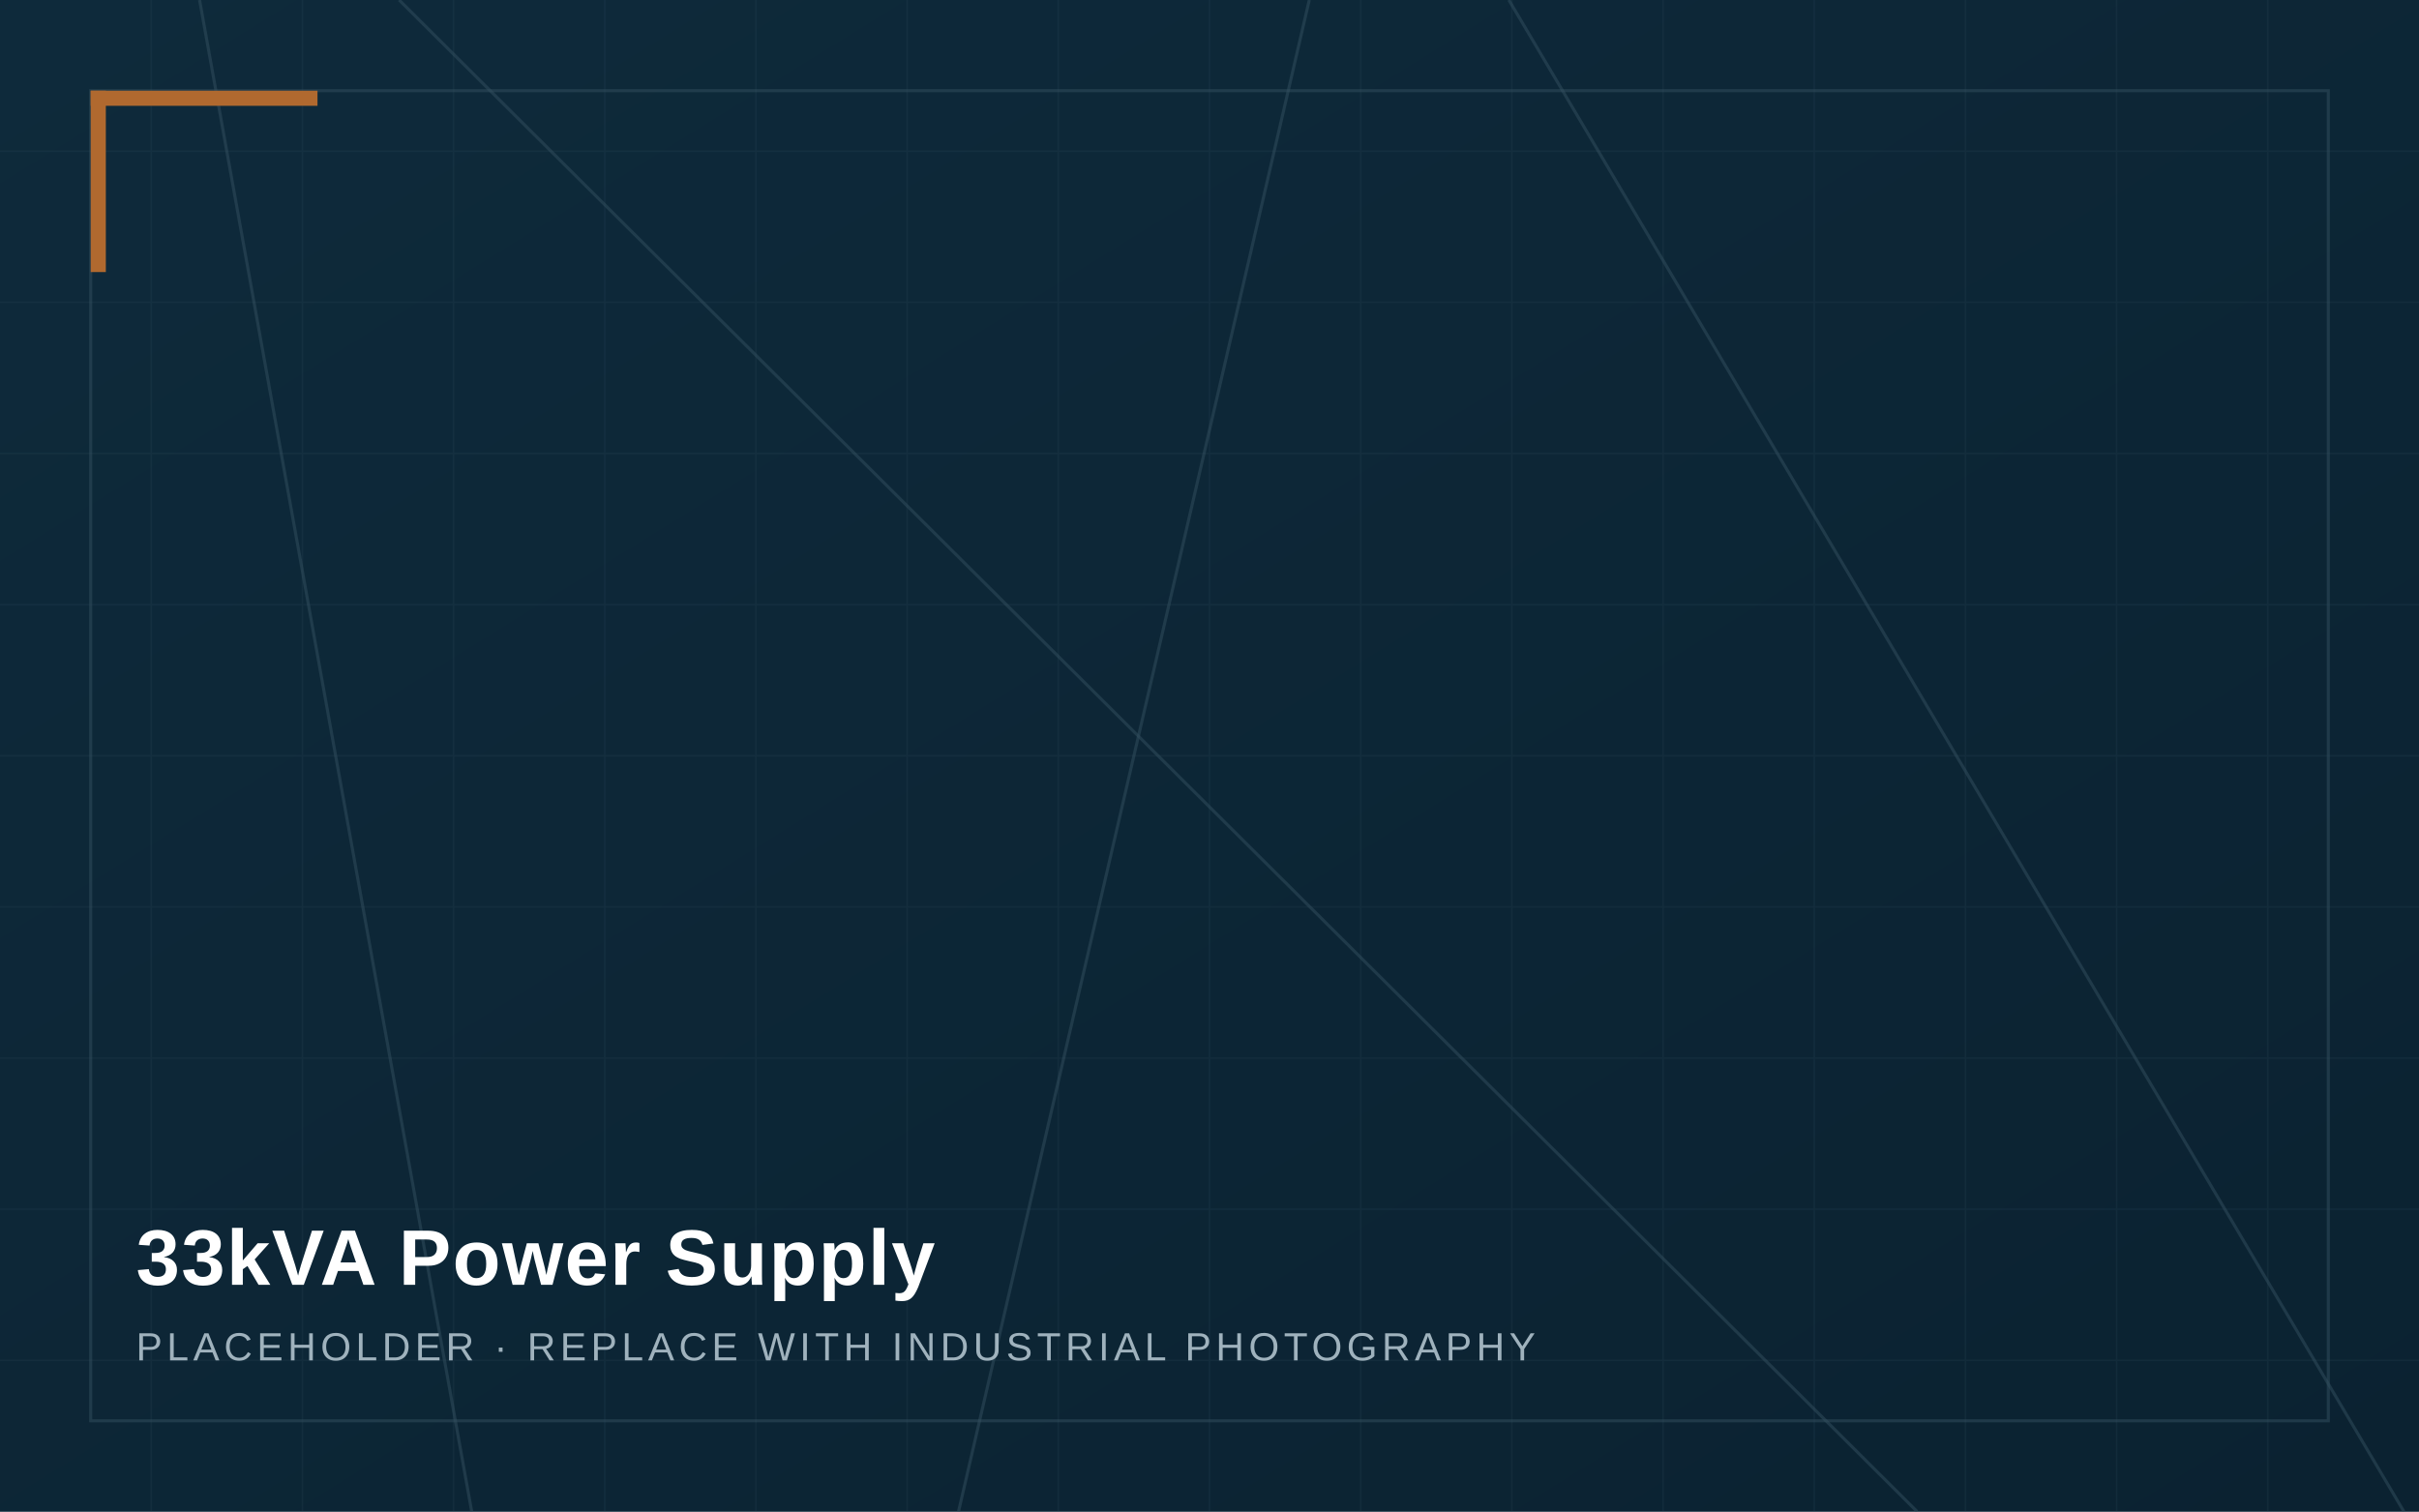
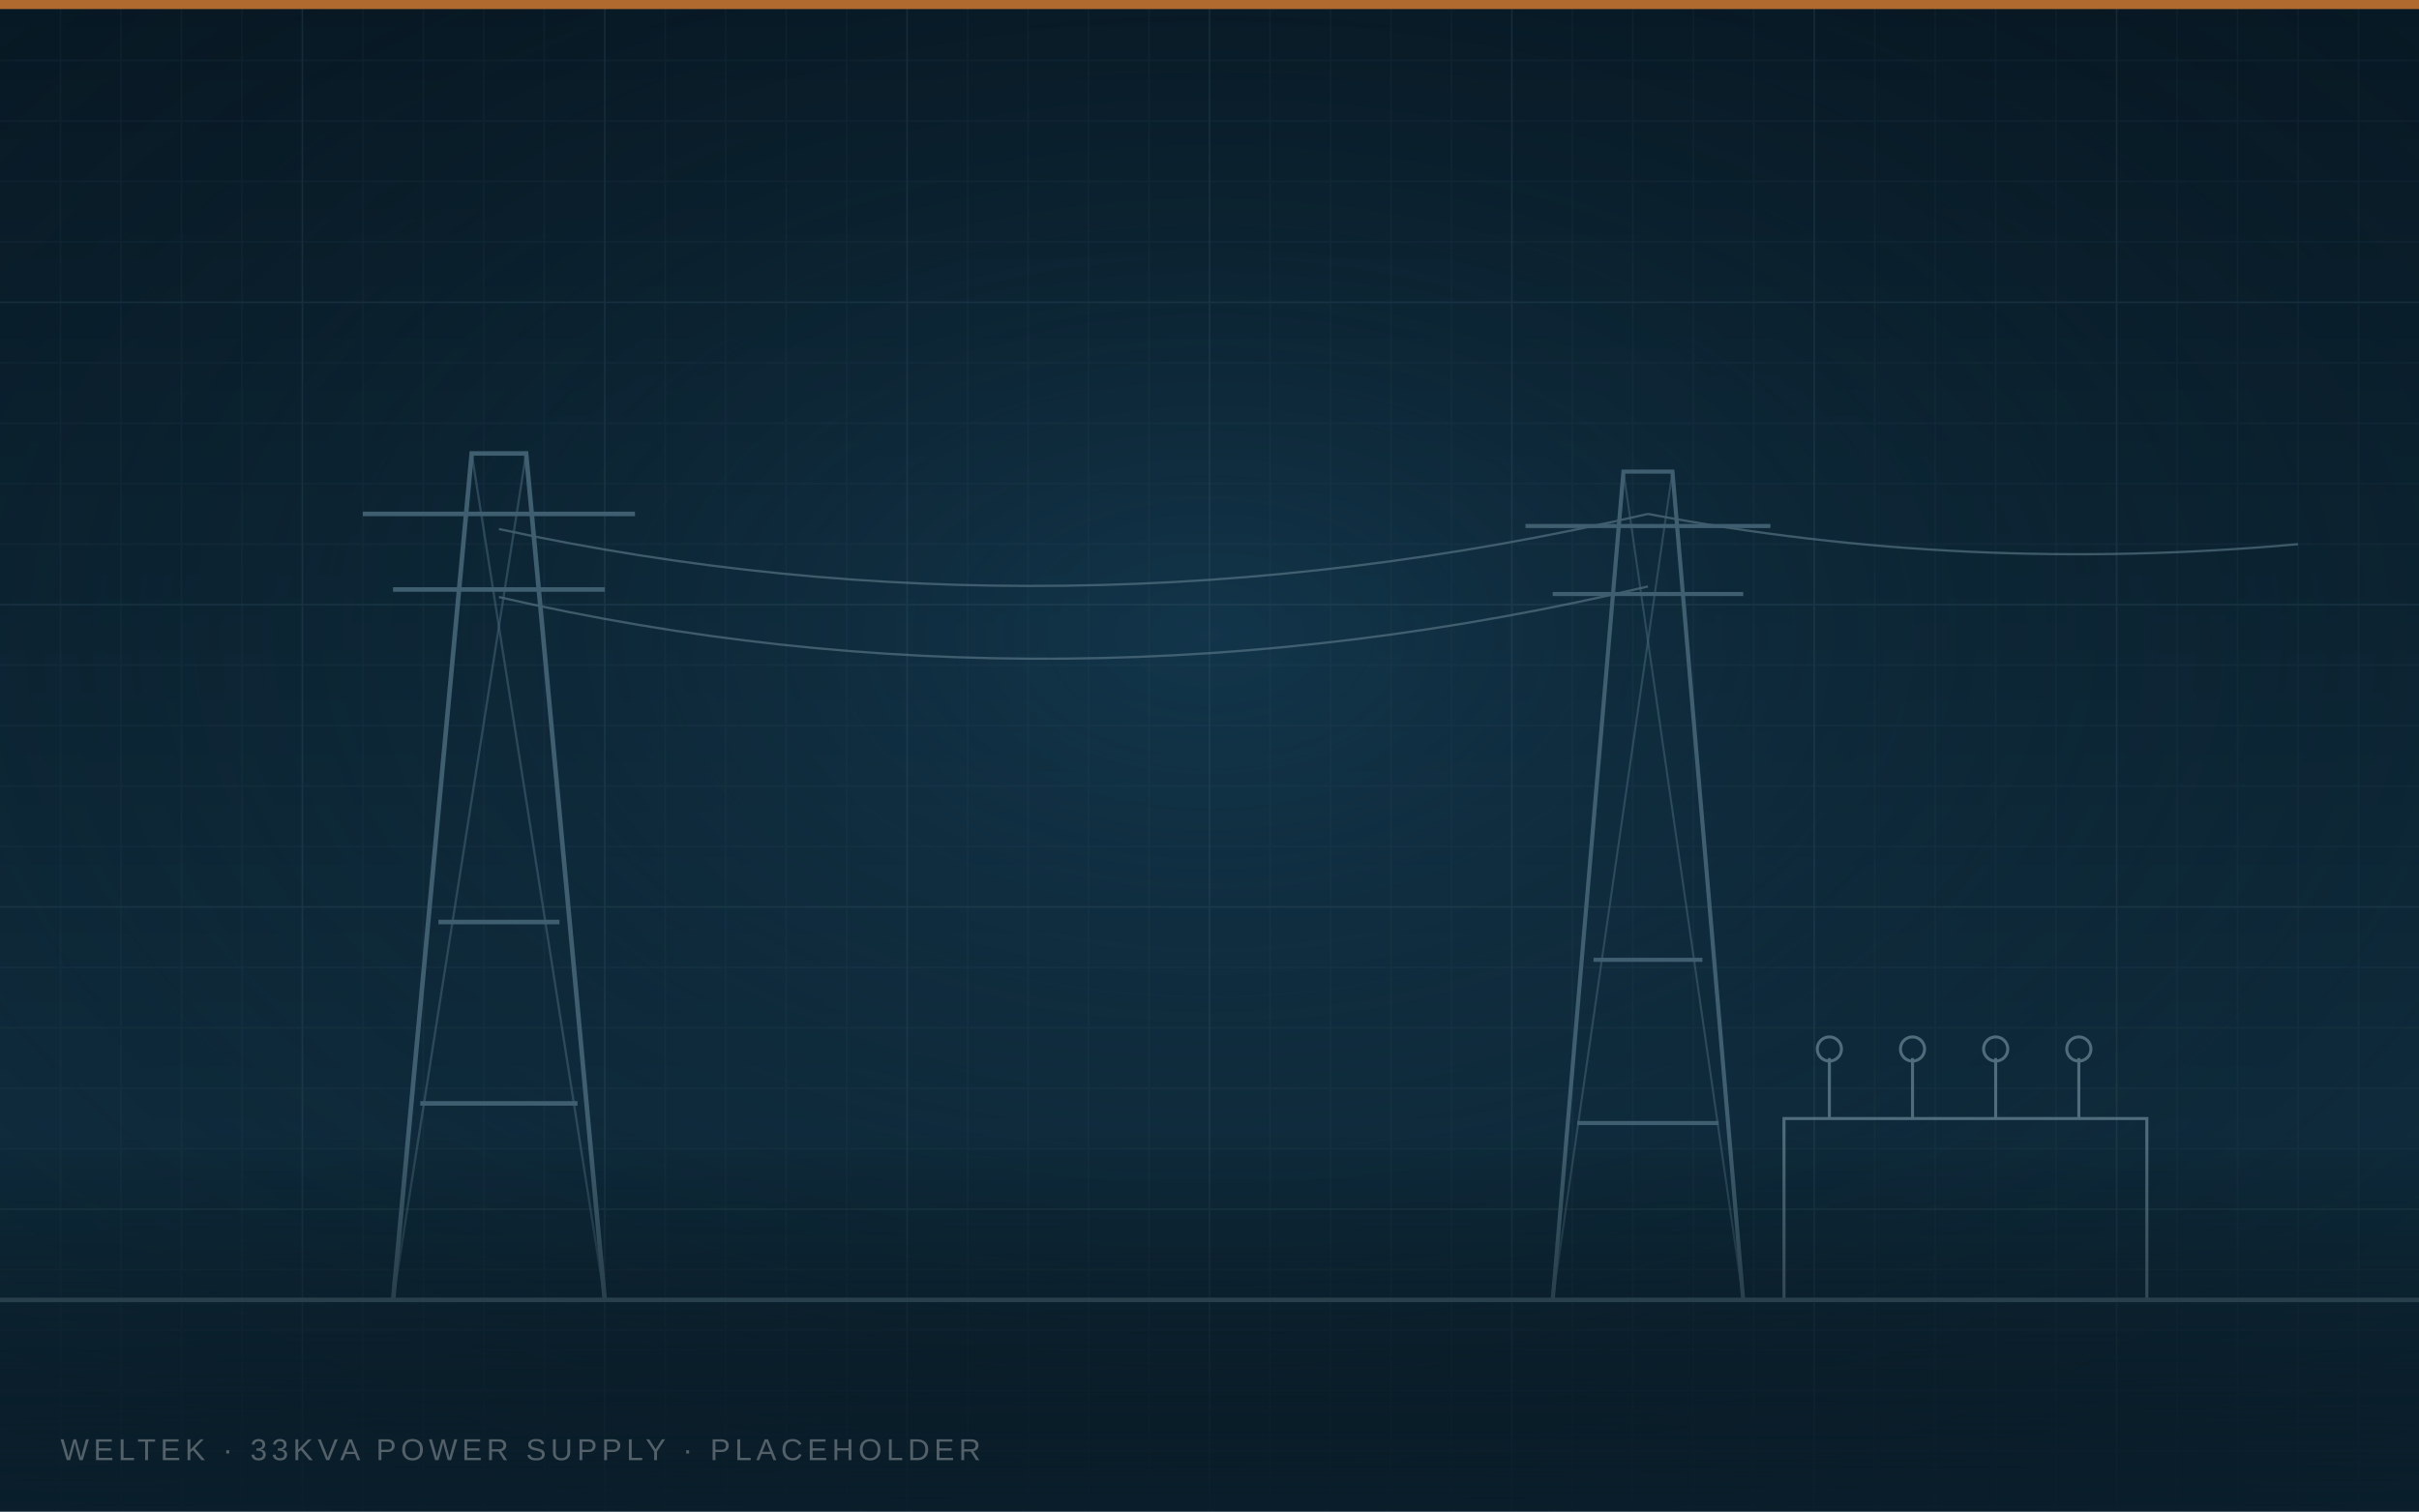
- <svg xmlns="http://www.w3.org/2000/svg" viewBox="0 0 1600 1000" width="1600" height="1000" role="img" aria-label="33kVA Power Supply placeholder">
-   <rect width="1600" height="1000" fill="#0e2a3b" />
-   <rect width="1600" height="1000" fill="url(#vg)" />
-   <g stroke="#33505f" stroke-width="1" opacity="0.18">
-     <line x1="100" y1="0" x2="100" y2="1000" />
-     <line x1="200" y1="0" x2="200" y2="1000" />
-     <line x1="300" y1="0" x2="300" y2="1000" />
-     <line x1="400" y1="0" x2="400" y2="1000" />
-     <line x1="500" y1="0" x2="500" y2="1000" />
-     <line x1="600" y1="0" x2="600" y2="1000" />
-     <line x1="700" y1="0" x2="700" y2="1000" />
-     <line x1="800" y1="0" x2="800" y2="1000" />
-     <line x1="900" y1="0" x2="900" y2="1000" />
-     <line x1="1000" y1="0" x2="1000" y2="1000" />
-     <line x1="1100" y1="0" x2="1100" y2="1000" />
-     <line x1="1200" y1="0" x2="1200" y2="1000" />
-     <line x1="1300" y1="0" x2="1300" y2="1000" />
-     <line x1="1400" y1="0" x2="1400" y2="1000" />
-     <line x1="1500" y1="0" x2="1500" y2="1000" />
-     <line x1="0" y1="100" x2="1600" y2="100" />
-     <line x1="0" y1="200" x2="1600" y2="200" />
-     <line x1="0" y1="300" x2="1600" y2="300" />
-     <line x1="0" y1="400" x2="1600" y2="400" />
-     <line x1="0" y1="500" x2="1600" y2="500" />
-     <line x1="0" y1="600" x2="1600" y2="600" />
-     <line x1="0" y1="700" x2="1600" y2="700" />
-     <line x1="0" y1="800" x2="1600" y2="800" />
-     <line x1="0" y1="900" x2="1600" y2="900" />
-   </g>
-   <g>
-     <line x1="866" y1="0" x2="634" y2="1000" stroke="#33505f" stroke-width="2" opacity="0.5" />
-     <line x1="132" y1="0" x2="312" y2="1000" stroke="#33505f" stroke-width="2" opacity="0.5" />
-     <line x1="998" y1="0" x2="1590" y2="1000" stroke="#33505f" stroke-width="2" opacity="0.5" />
-     <line x1="264" y1="0" x2="1268" y2="1000" stroke="#33505f" stroke-width="2" opacity="0.5" />
-   </g>
-   <rect x="60" y="60" width="1480" height="880" fill="none" stroke="#33505f" stroke-width="2" opacity="0.5" />
-   <rect x="60" y="60" width="150" height="10" fill="#b0692f" />
-   <rect x="60" y="60" width="10" height="120" fill="#b0692f" />
-   <text x="90" y="850" fill="#ffffff" font-family="Archivo, Arial, sans-serif" font-size="52" font-weight="700" letter-spacing="1">33kVA Power Supply</text>
-   <text x="90" y="900" fill="#9fb2bd" font-family="Arial, sans-serif" font-size="26" letter-spacing="3">PLACEHOLDER · REPLACE WITH INDUSTRIAL PHOTOGRAPHY</text>
+ <svg xmlns="http://www.w3.org/2000/svg" viewBox="0 0 1600 1000" width="1600" height="1000" role="img" aria-label="33kVA power supply">
  <defs>
-     <linearGradient id="vg" x1="0" y1="0" x2="1" y2="1">
-       <stop offset="0" stop-color="#0e2a3b" />
-       <stop offset="1" stop-color="#0b2231" />
+     <linearGradient id="sky" x1="0" y1="0" x2="0" y2="1">
+       <stop offset="0" stop-color="#081a26" />
+       <stop offset="0.55" stop-color="#0e2a3b" />
+       <stop offset="1" stop-color="#123448" />
+     </linearGradient>
+     <radialGradient id="glow" cx="0.5" cy="0.42" r="0.75">
+       <stop offset="0" stop-color="#17415a" stop-opacity="0.55" />
+       <stop offset="1" stop-color="#000000" stop-opacity="0" />
+     </radialGradient>
+     <linearGradient id="vig" x1="0" y1="0" x2="0" y2="1">
+       <stop offset="0" stop-color="#000" stop-opacity="0" />
+       <stop offset="0.75" stop-color="#000" stop-opacity="0" />
+       <stop offset="1" stop-color="#081a26" stop-opacity="0.85" />
    </linearGradient>
  </defs>
+   <rect width="1600" height="1000" fill="url(#sky)" />
+   <rect width="1600" height="1000" fill="url(#glow)" />
+   <path d="M40 0V1000 M80 0V1000 M120 0V1000 M160 0V1000 M200 0V1000 M240 0V1000 M280 0V1000 M320 0V1000 M360 0V1000 M400 0V1000 M440 0V1000 M480 0V1000 M520 0V1000 M560 0V1000 M600 0V1000 M640 0V1000 M680 0V1000 M720 0V1000 M760 0V1000 M800 0V1000 M840 0V1000 M880 0V1000 M920 0V1000 M960 0V1000 M1000 0V1000 M1040 0V1000 M1080 0V1000 M1120 0V1000 M1160 0V1000 M1200 0V1000 M1240 0V1000 M1280 0V1000 M1320 0V1000 M1360 0V1000 M1400 0V1000 M1440 0V1000 M1480 0V1000 M1520 0V1000 M1560 0V1000 M0 40H1600 M0 80H1600 M0 120H1600 M0 160H1600 M0 200H1600 M0 240H1600 M0 280H1600 M0 320H1600 M0 360H1600 M0 400H1600 M0 440H1600 M0 480H1600 M0 520H1600 M0 560H1600 M0 600H1600 M0 640H1600 M0 680H1600 M0 720H1600 M0 760H1600 M0 800H1600 M0 840H1600 M0 880H1600 M0 920H1600 M0 960H1600" stroke="#3f5f70" stroke-width="1" opacity="0.10" />
+   <path d="M200 0V1000 M400 0V1000 M600 0V1000 M800 0V1000 M1000 0V1000 M1200 0V1000 M1400 0V1000 M0 200H1600 M0 400H1600 M0 600H1600 M0 800H1600" stroke="#3f5f70" stroke-width="1" opacity="0.16" />
+   <g stroke="#5f7d8c" stroke-width="1.5" opacity="0.6" fill="none">
+     <path d="M330 350 Q 700 430 1090 340" />
+     <path d="M330 395 Q 700 480 1090 388" />
+     <path d="M1090 340 Q 1300 380 1520 360" />
+   </g>
+   <g stroke="#3f5f70" stroke-width="3" fill="none">
+     <path d="M260 860 L312 300 L348 300 L400 860" />
+     <path d="M278 730 H382" />
+     <path d="M290 610 H370" />
+     <path d="M240 340 H420" />
+     <path d="M260 390 H400" />
+     <path d="M260 860 L348 300" stroke-width="1.5" opacity="0.6" />
+     <path d="M400 860 L312 300" stroke-width="1.5" opacity="0.6" />
+   </g>
+   <g stroke="#3f5f70" stroke-width="2.7" fill="none">
+     <path d="M1027 860 L1073.8 312 L1106.2 312 L1153 860" />
+     <path d="M1043.2 743 H1136.8" />
+     <path d="M1054 635 H1126" />
+     <path d="M1009 348 H1171" />
+     <path d="M1027 393 H1153" />
+     <path d="M1027 860 L1106.2 312" stroke-width="1.35" opacity="0.6" />
+     <path d="M1153 860 L1073.8 312" stroke-width="1.35" opacity="0.6" />
+   </g>
+   <g stroke="#5f7d8c" stroke-width="2" opacity="0.8">
+     <rect x="1180" y="740" width="240" height="120" fill="none" />
+     <line x1="1210" y1="740" x2="1210" y2="700" />
+     <circle cx="1210" cy="694" r="8" fill="none" />
+     <line x1="1265" y1="740" x2="1265" y2="700" />
+     <circle cx="1265" cy="694" r="8" fill="none" />
+     <line x1="1320" y1="740" x2="1320" y2="700" />
+     <circle cx="1320" cy="694" r="8" fill="none" />
+     <line x1="1375" y1="740" x2="1375" y2="700" />
+     <circle cx="1375" cy="694" r="8" fill="none" />
+   </g>
+   <line x1="0" y1="860" x2="1600" y2="860" stroke="#3f5f70" stroke-width="3" />
+   <rect width="1600" height="1000" fill="url(#vig)" />
+   <rect x="0" y="0" width="1600" height="6" fill="#b0692f" />
+   <text x="40" y="966" fill="#ffffff" opacity="0.30" font-family="Arial,sans-serif" font-size="20" letter-spacing="3">WELTEK · 33KVA POWER SUPPLY · PLACEHOLDER</text>
</svg>
